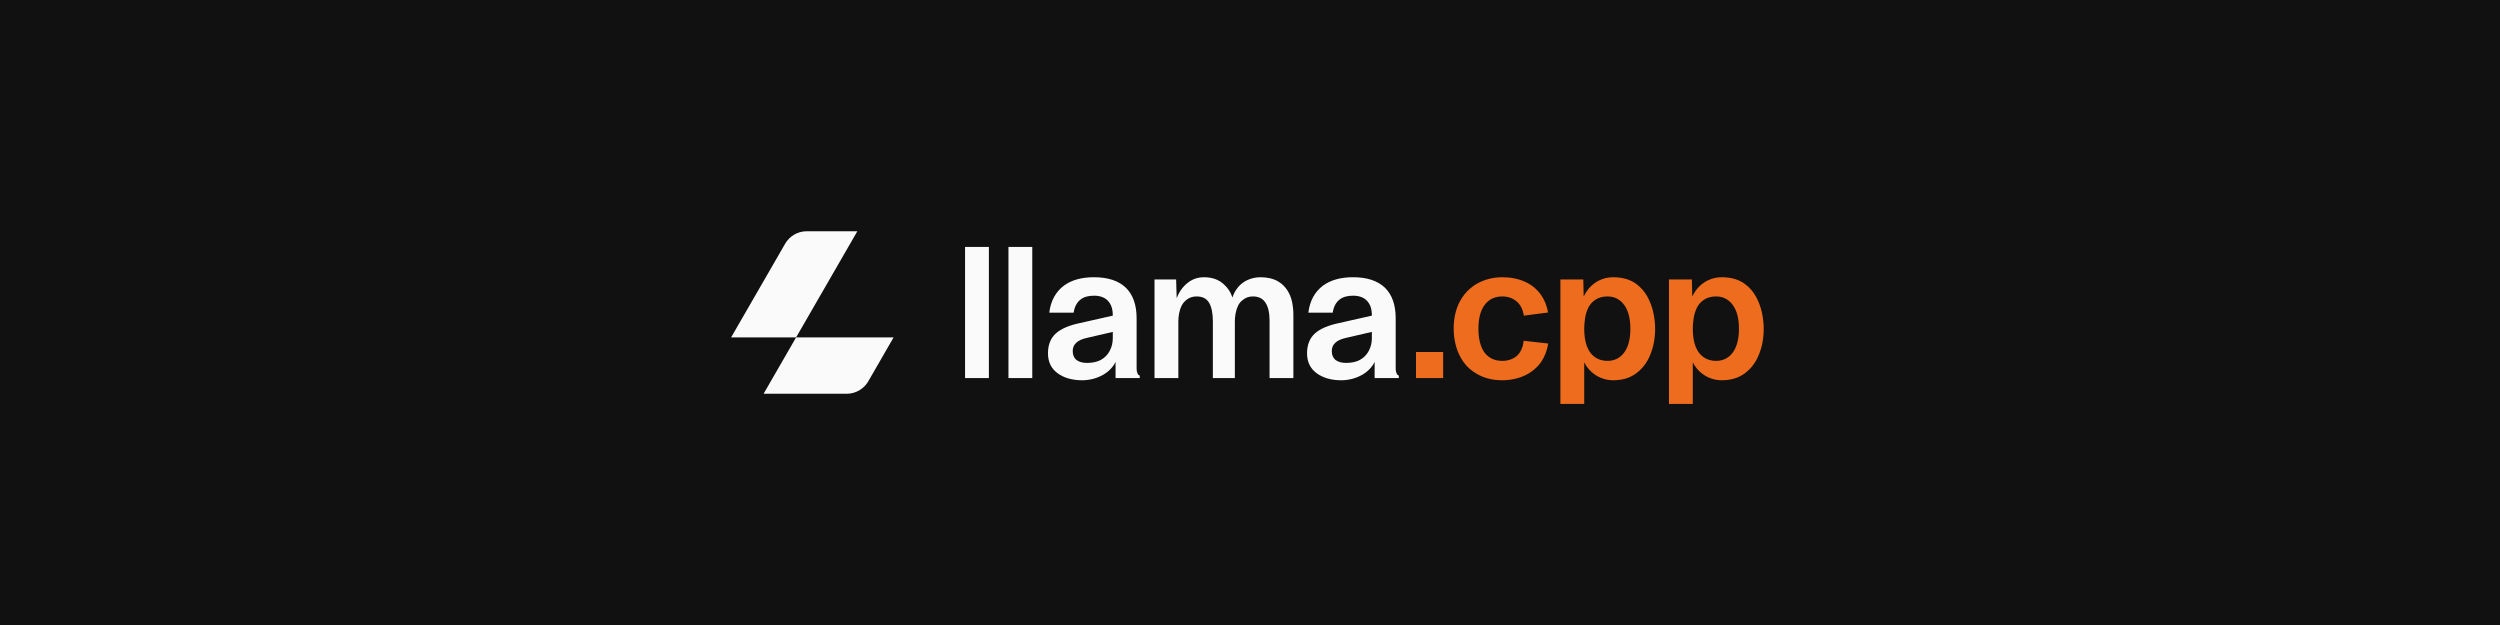
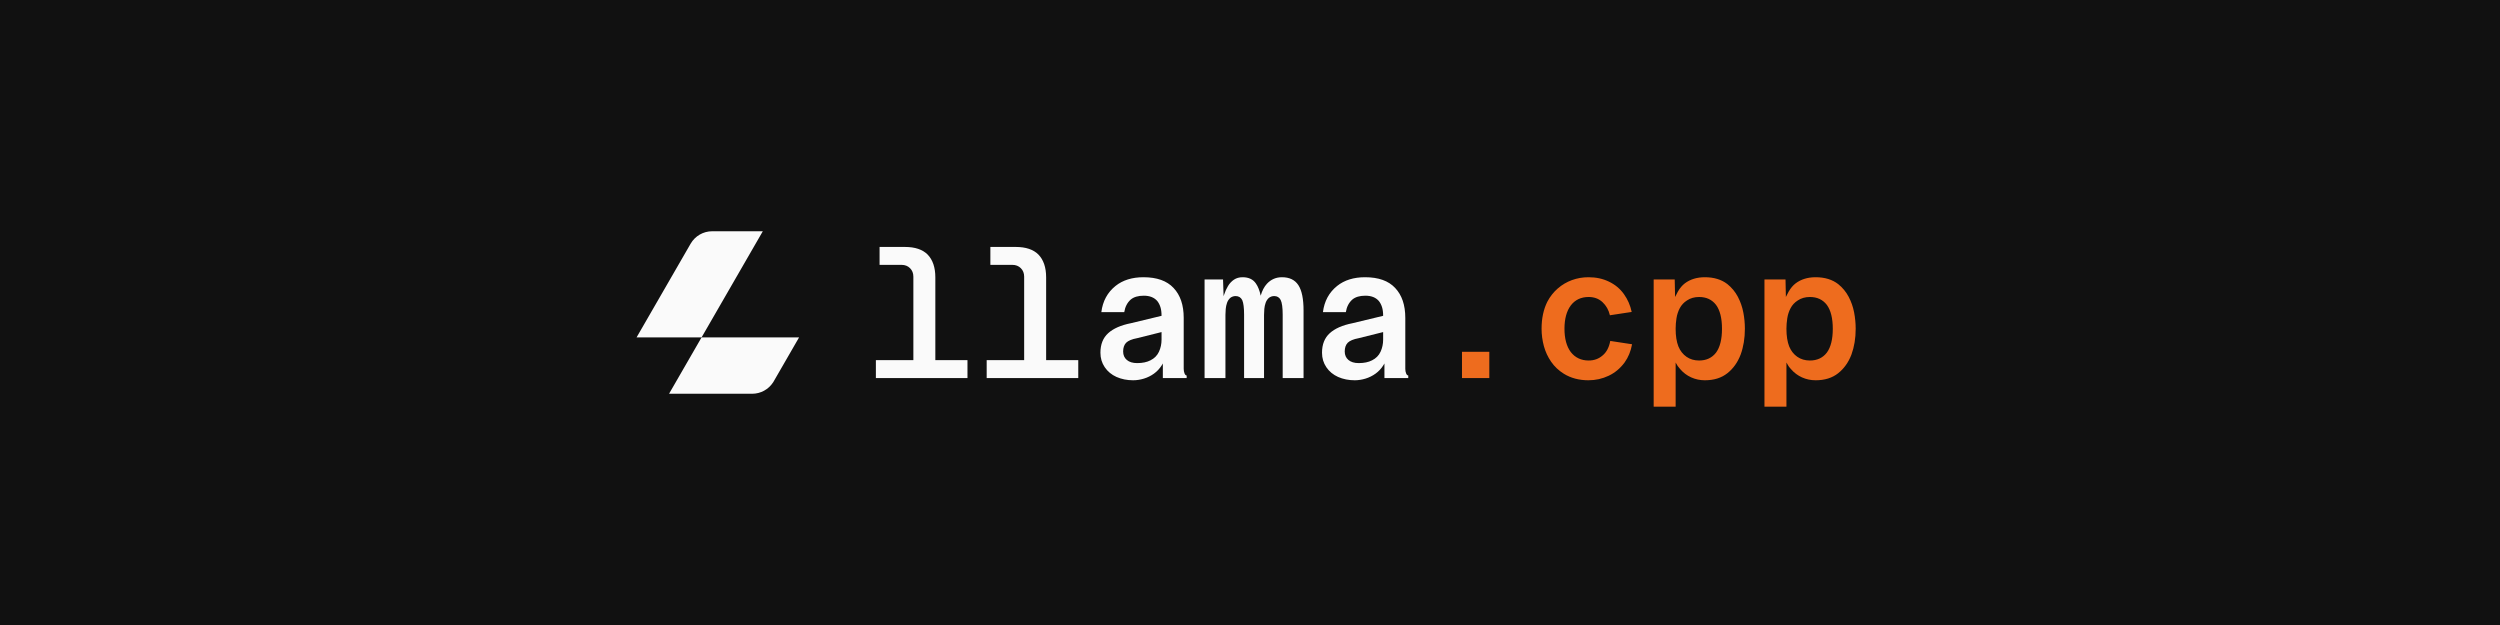
<svg xmlns="http://www.w3.org/2000/svg" width="1584" height="396" viewBox="0 0 1584 396" fill="none">
  <rect width="1584" height="396" fill="#111111" />
-   <g transform="translate(463.221 138.600) scale(0.198)">
+   <g transform="translate(403.326 138.600) scale(0.198)">
    <g transform="translate(0 0)">
      <path transform="translate(0 40) scale(0.866667)" d="M600 392L504.249 558L504.137 557.929C487.252 584.069 458.193 600 426.864 600H120L240 392H600Z" fill="#FAFAFA" />
      <path transform="translate(0 40) scale(0.866667)" d="M240 392H0L199.602 46.025C216.032 17.546 246.411 3.25756e-05 279.29 0H466.154L240 392Z" fill="#FAFAFA" />
-       <path d="M824.909 509.773H748.682V90.227H824.909ZM963.773 509.773H887.545V90.227H963.773ZM1123.909 516.864Q1074.864 516.864 1044.136 493.818Q1014 471.364 1014 430.591Q1014 389.818 1039.409 366.773Q1064.818 344.318 1116.818 333.682L1221.409 310.045Q1221.409 293.5 1217.568 282.273Q1213.727 271.045 1206.045 262.773Q1190.682 246.227 1161.136 246.227Q1133.364 246.227 1118 258.636Q1100.273 272.818 1096.136 300.591H1018.136Q1025.227 243.864 1065.409 213.727Q1102.045 187.136 1161.136 187.136Q1228.5 187.136 1263.364 220.818Q1297.636 254.5 1297.636 318.318V480.227Q1297.636 488.5 1300.591 495Q1303.545 501.5 1307.682 501.5V509.773H1230.273V457.773Q1226.727 466.045 1221.409 472.545Q1209.591 487.909 1193.341 497.659Q1177.091 507.409 1159.068 512.136Q1141.045 516.864 1123.909 516.864ZM1139.273 461.318Q1164.682 461.318 1183 451.864Q1201.909 441.227 1211.659 422.614Q1221.409 404 1221.409 382.727V362.045L1139.864 380.955Q1115.045 386.273 1104.409 396.909Q1093.182 406.955 1093.182 423.5Q1093.182 441.818 1105 451.864Q1117.409 461.318 1139.273 461.318ZM1354.955 509.773V194.227H1424.091L1425.864 253.909Q1430.591 242.091 1437.091 231.455Q1450.091 211.364 1469.295 199.25Q1488.5 187.136 1512.727 187.136Q1552.909 187.136 1577.136 210.182Q1596.045 226.727 1604.318 252.136Q1609.045 237.364 1617.318 225.545Q1630.318 206.636 1650.705 196.886Q1671.091 187.136 1694.136 187.136Q1727.227 187.136 1750.864 200.727Q1769.182 211.955 1780.114 229.091Q1791.045 246.227 1795.182 266.614Q1799.318 287 1799.318 307.091V509.773H1723.091V326.591Q1723.091 288.182 1710.091 268.682Q1697.091 248.591 1669.909 248.591Q1651.591 248.591 1639.182 258.636Q1627.955 266.318 1622.341 278.136Q1616.727 289.955 1614.364 303.25Q1612 316.545 1612 328.955V509.773H1541.682V328.955Q1541.682 289.955 1529.864 269.273Q1518.045 248.591 1489.682 248.591Q1471.364 248.591 1458.364 258.636Q1447.727 266.318 1441.818 278.136Q1435.909 289.955 1433.545 303.25Q1431.182 316.545 1431.182 328.955V509.773ZM1952.955 516.864Q1903.909 516.864 1873.182 493.818Q1843.045 471.364 1843.045 430.591Q1843.045 389.818 1868.455 366.773Q1893.864 344.318 1945.864 333.682L2050.455 310.045Q2050.455 293.5 2046.614 282.273Q2042.773 271.045 2035.091 262.773Q2019.727 246.227 1990.182 246.227Q1962.409 246.227 1947.045 258.636Q1929.318 272.818 1925.182 300.591H1847.182Q1854.273 243.864 1894.455 213.727Q1931.091 187.136 1990.182 187.136Q2057.545 187.136 2092.409 220.818Q2126.682 254.5 2126.682 318.318V480.227Q2126.682 488.5 2129.636 495Q2132.591 501.5 2136.727 501.5V509.773H2059.318V457.773Q2055.773 466.045 2050.455 472.545Q2038.636 487.909 2022.386 497.659Q2006.136 507.409 1988.114 512.136Q1970.091 516.864 1952.955 516.864ZM1968.318 461.318Q1993.727 461.318 2012.045 451.864Q2030.955 441.227 2040.705 422.614Q2050.455 404 2050.455 382.727V362.045L1968.909 380.955Q1944.091 386.273 1933.455 396.909Q1922.227 406.955 1922.227 423.5Q1922.227 441.818 1934.045 451.864Q1946.455 461.318 1968.318 461.318Z" fill="#FAFAFA" />
-       <path d="M2191.682 509.773V426.455H2278.545V509.773ZM2467.636 516.864Q2420.955 516.864 2386.091 496.182Q2360.091 481.409 2343.841 458.659Q2327.591 435.909 2319.909 408.136Q2312.227 380.364 2312.227 352Q2312.227 302.364 2331.727 265.136Q2345.318 239.727 2366 222.295Q2386.682 204.864 2412.977 196Q2439.273 187.136 2467.636 187.136Q2507.818 187.136 2539.727 201.318Q2570.455 214.909 2589.659 240.909Q2608.864 266.909 2614.182 300L2536.773 310.045Q2532.045 279.909 2513.727 264.545Q2494.818 248.591 2467.636 248.591Q2431.591 248.591 2410.909 276.364Q2391.409 302.955 2391.409 352Q2391.409 400.455 2410.909 428.227Q2431.591 454.818 2467.636 454.818Q2494.818 454.818 2513.727 439.455Q2532.636 422.909 2536.182 390.409L2614.773 399.273Q2609.455 432.955 2591.727 458.955Q2576.955 479.045 2557.455 491.75Q2537.955 504.455 2514.909 510.659Q2491.864 516.864 2467.636 516.864ZM2653.773 592.5V194.227H2727.045L2728.227 248.591Q2734.727 235.591 2743.591 224.364Q2758.364 206.636 2778.75 196.886Q2799.136 187.136 2822.773 187.136Q2867.682 187.136 2897.227 209Q2919.091 225.545 2932.091 249.182Q2945.091 272.818 2951 299.409Q2956.909 326 2956.909 352Q2956.909 397.5 2941.545 434.727Q2926.773 471.955 2896.636 494.409Q2867.091 516.864 2822.182 516.864Q2800.318 516.864 2779.932 507.705Q2759.545 498.545 2744.182 480.818Q2735.909 471.364 2730 459.545V592.5ZM2804.455 454.818Q2838.136 454.818 2858.227 427.636Q2877.727 400.455 2877.727 352Q2877.727 303.545 2858.227 276.364Q2838.136 248.591 2804.455 248.591Q2780.818 248.591 2764.864 259.818Q2750.091 269.864 2742.705 285.523Q2735.318 301.182 2732.659 318.614Q2730 336.045 2730 352Q2730 385.682 2738.864 408.727Q2747.136 430.591 2763.977 442.705Q2780.818 454.818 2804.455 454.818ZM3001.227 592.5V194.227H3074.5L3075.682 248.591Q3082.182 235.591 3091.045 224.364Q3105.818 206.636 3126.205 196.886Q3146.591 187.136 3170.227 187.136Q3215.136 187.136 3244.682 209Q3266.545 225.545 3279.545 249.182Q3292.545 272.818 3298.455 299.409Q3304.364 326 3304.364 352Q3304.364 397.5 3289 434.727Q3274.227 471.955 3244.091 494.409Q3214.545 516.864 3169.636 516.864Q3147.773 516.864 3127.386 507.705Q3107 498.545 3091.636 480.818Q3083.364 471.364 3077.455 459.545V592.5ZM3151.909 454.818Q3185.591 454.818 3205.682 427.636Q3225.182 400.455 3225.182 352Q3225.182 303.545 3205.682 276.364Q3185.591 248.591 3151.909 248.591Q3128.273 248.591 3112.318 259.818Q3097.545 269.864 3090.159 285.523Q3082.773 301.182 3080.114 318.614Q3077.455 336.045 3077.455 352Q3077.455 385.682 3086.318 408.727Q3094.591 430.591 3111.432 442.705Q3128.273 454.818 3151.909 454.818Z" fill="#EE6C1E" />
+       <path d="M765.818 509.773V452.455H885.773V185.364Q885.773 168.818 875.136 158.182Q864.5 147.545 847.955 147.545H777.636V90.227H858.591Q907.045 90.227 931.273 114.455Q956.091 139.864 956.091 187.727V452.455H1058.909V509.773ZM1120.364 509.773V452.455H1240.318V185.364Q1240.318 168.818 1229.682 158.182Q1219.045 147.545 1202.5 147.545H1132.182V90.227H1213.136Q1261.591 90.227 1285.818 114.455Q1310.636 139.864 1310.636 187.727V452.455H1413.455V509.773ZM1588.955 516.864Q1560 516.864 1535.773 506.227Q1512.136 495.591 1498.25 475.205Q1484.364 454.818 1484.364 428.818Q1484.364 388.636 1509.182 366.182Q1534 343.727 1581.864 334.273L1679.955 310.636Q1679.955 294.091 1676.409 282.864Q1672.864 271.636 1666.364 263.364Q1651.591 246.227 1623.227 246.227Q1596.045 246.227 1581.273 258.636Q1564.727 273.409 1560.591 298.818H1487.318Q1493.818 246.227 1532.818 214.909Q1567.682 187.136 1622.045 187.136Q1686.455 187.136 1718.364 221.409Q1750.864 255.682 1750.864 317.136V480.227Q1750.864 488.5 1753.523 495Q1756.182 501.5 1760.318 501.5V509.773H1684.091V463.091Q1682.318 466.045 1680.545 469Q1670.5 484.955 1655.727 495.591Q1640.955 506.227 1623.523 511.545Q1606.091 516.864 1588.955 516.864ZM1601.955 461.909Q1627.364 461.909 1644.5 453.045Q1663.409 443.591 1671.682 425.568Q1679.955 407.545 1679.955 386.864V362.636L1601.955 382.136Q1576.545 386.864 1566.5 396.909Q1557.045 406.955 1557.045 424.682Q1557.045 441.818 1568.864 451.864Q1580.682 461.909 1601.955 461.909ZM1817.636 509.773V194.227H1876.727L1878.5 248Q1879.091 245.636 1880.273 242.682Q1885 227.909 1892.682 215.205Q1900.364 202.5 1911.886 194.818Q1923.409 187.136 1939.364 187.136Q1968.318 187.136 1981.909 207.227Q1991.955 221.409 1997.273 246.227Q2003.773 222.591 2017.364 207.818Q2036.864 187.136 2065.227 187.136Q2101.273 187.136 2117.818 212.545Q2134.364 237.955 2134.364 293.5V509.773H2067.591V307.091Q2067.591 272.818 2061.091 259.818Q2054.591 247.409 2040.409 247.409Q2030.955 247.409 2023.273 253.318Q2016.182 259.818 2012.932 269.273Q2009.682 278.727 2008.795 288.773Q2007.909 298.818 2007.909 307.682V509.773H1944.091V307.091Q1944.091 274 1938.182 260.409Q1931.682 247.409 1916.909 247.409Q1907.455 247.409 1899.773 253.318Q1892.682 259.818 1889.432 269.273Q1886.182 278.727 1885.295 288.773Q1884.409 298.818 1884.409 307.682V509.773ZM2298.045 516.864Q2269.091 516.864 2244.864 506.227Q2221.227 495.591 2207.341 475.205Q2193.455 454.818 2193.455 428.818Q2193.455 388.636 2218.273 366.182Q2243.091 343.727 2290.955 334.273L2389.045 310.636Q2389.045 294.091 2385.5 282.864Q2381.955 271.636 2375.455 263.364Q2360.682 246.227 2332.318 246.227Q2305.136 246.227 2290.364 258.636Q2273.818 273.409 2269.682 298.818H2196.409Q2202.909 246.227 2241.909 214.909Q2276.773 187.136 2331.136 187.136Q2395.545 187.136 2427.455 221.409Q2459.955 255.682 2459.955 317.136V480.227Q2459.955 488.5 2462.614 495Q2465.273 501.5 2469.409 501.5V509.773H2393.182V463.091Q2391.409 466.045 2389.636 469Q2379.591 484.955 2364.818 495.591Q2350.045 506.227 2332.614 511.545Q2315.182 516.864 2298.045 516.864ZM2311.045 461.909Q2336.455 461.909 2353.591 453.045Q2372.5 443.591 2380.773 425.568Q2389.045 407.545 2389.045 386.864V362.636L2311.045 382.136Q2285.636 386.864 2275.591 396.909Q2266.136 406.955 2266.136 424.682Q2266.136 441.818 2277.955 451.864Q2289.773 461.909 2311.045 461.909Z" fill="#FAFAFA" />
+       <path d="M2641.364 509.773V425.864H2728.818V509.773ZM3046.136 516.864Q3001.227 516.864 2967.545 496.182Q2942.727 480.818 2926.773 457.773Q2910.818 434.727 2903.432 407.545Q2896.045 380.364 2896.045 352Q2896.045 302.364 2914.364 265.727Q2927.364 240.909 2947.75 223.182Q2968.136 205.455 2993.25 196.295Q3018.364 187.136 3046.136 187.136Q3082.773 187.136 3111.727 201.318Q3141.273 215.5 3159.591 241.205Q3177.909 266.909 3184.409 298.227L3114.682 308.864Q3108.773 283.455 3091.045 266.909Q3073.318 250.364 3046.727 250.364Q3010.091 250.364 2989.409 277.545Q2969.318 304.727 2969.318 352Q2969.318 399.273 2989.409 426.455Q3010.682 453.636 3046.727 453.636Q3072.727 453.636 3091.045 437.682Q3109.955 422.318 3115.864 391L3185.591 401.636Q3179.682 434.727 3161.955 459.545Q3141.273 487.909 3110.841 502.386Q3080.409 516.864 3046.136 516.864ZM3254.727 601.364V194.227H3322.091L3323.273 250.364Q3327.409 241.5 3332.136 233.227Q3341.591 216.682 3354.591 206.636Q3380.591 187.136 3418.409 187.136Q3462.136 187.136 3490.5 209Q3511.773 226.136 3524.182 249.773Q3536.591 273.409 3541.614 299.705Q3546.636 326 3546.636 352Q3546.636 397.5 3533.045 434.727Q3518.864 471.955 3490.5 494.409Q3462.136 516.864 3418.409 516.864Q3395.364 516.864 3374.977 507.705Q3354.591 498.545 3339.818 481.409Q3330.955 471.955 3325.045 460.136V601.364ZM3400.091 453.636Q3434.955 453.636 3454.455 428.227Q3473.364 402.227 3473.364 352Q3473.364 301.773 3454.455 275.773Q3434.955 250.364 3400.091 250.364Q3377.636 250.364 3361.091 261.591Q3346.318 271.045 3338.341 286.114Q3330.364 301.182 3327.705 318.614Q3325.045 336.045 3325.045 352Q3325.045 386.273 3333.909 408.727Q3342.773 430 3359.909 441.818Q3377.045 453.636 3400.091 453.636ZM3609.273 601.364V194.227H3676.636L3677.818 250.364Q3681.955 241.5 3686.682 233.227Q3696.136 216.682 3709.136 206.636Q3735.136 187.136 3772.955 187.136Q3816.682 187.136 3845.045 209Q3866.318 226.136 3878.727 249.773Q3891.136 273.409 3896.159 299.705Q3901.182 326 3901.182 352Q3901.182 397.5 3887.591 434.727Q3873.409 471.955 3845.045 494.409Q3816.682 516.864 3772.955 516.864Q3749.909 516.864 3729.523 507.705Q3709.136 498.545 3694.364 481.409Q3685.5 471.955 3679.591 460.136V601.364ZM3754.636 453.636Q3789.5 453.636 3809 428.227Q3827.909 402.227 3827.909 352Q3827.909 301.773 3809 275.773Q3789.5 250.364 3754.636 250.364Q3732.182 250.364 3715.636 261.591Q3700.864 271.045 3692.886 286.114Q3684.909 301.182 3682.25 318.614Q3679.591 336.045 3679.591 352Q3679.591 386.273 3688.455 408.727Q3697.318 430 3714.455 441.818Q3731.591 453.636 3754.636 453.636Z" fill="#EE6C1E" />
    </g>
  </g>
</svg>
